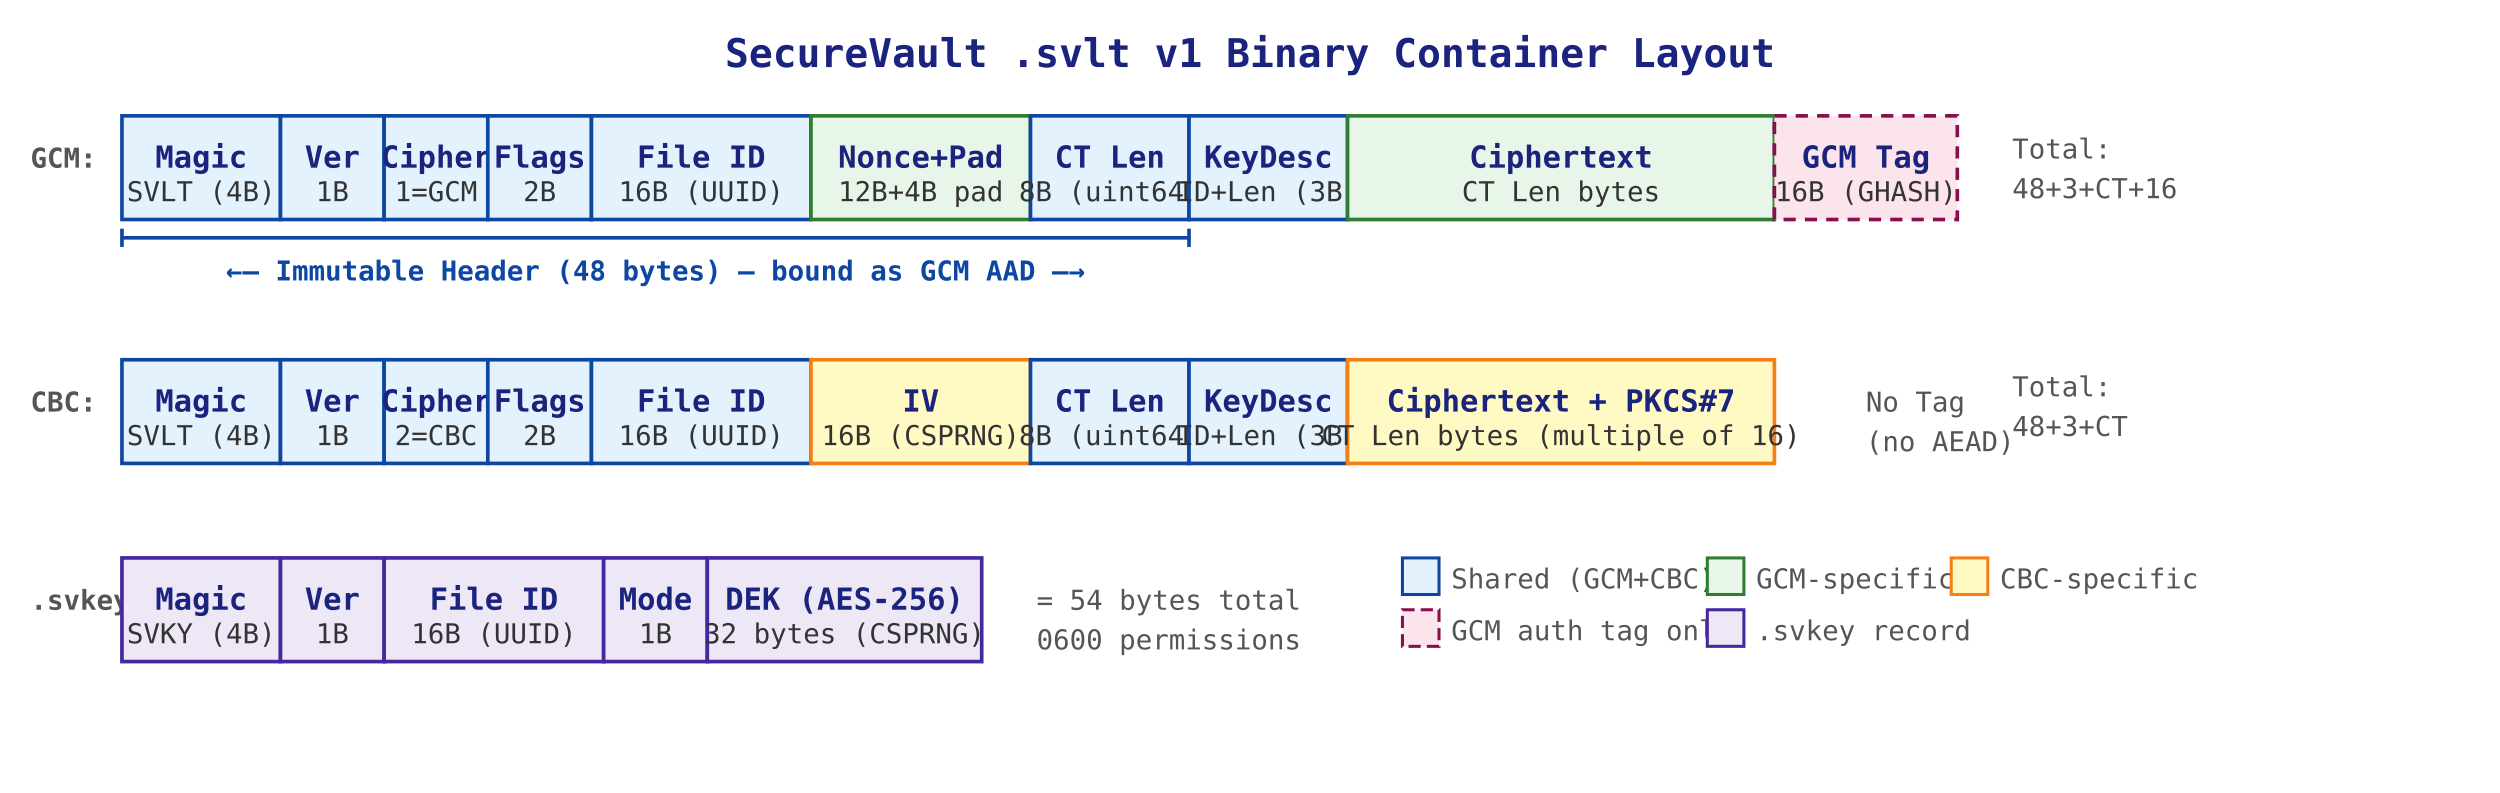
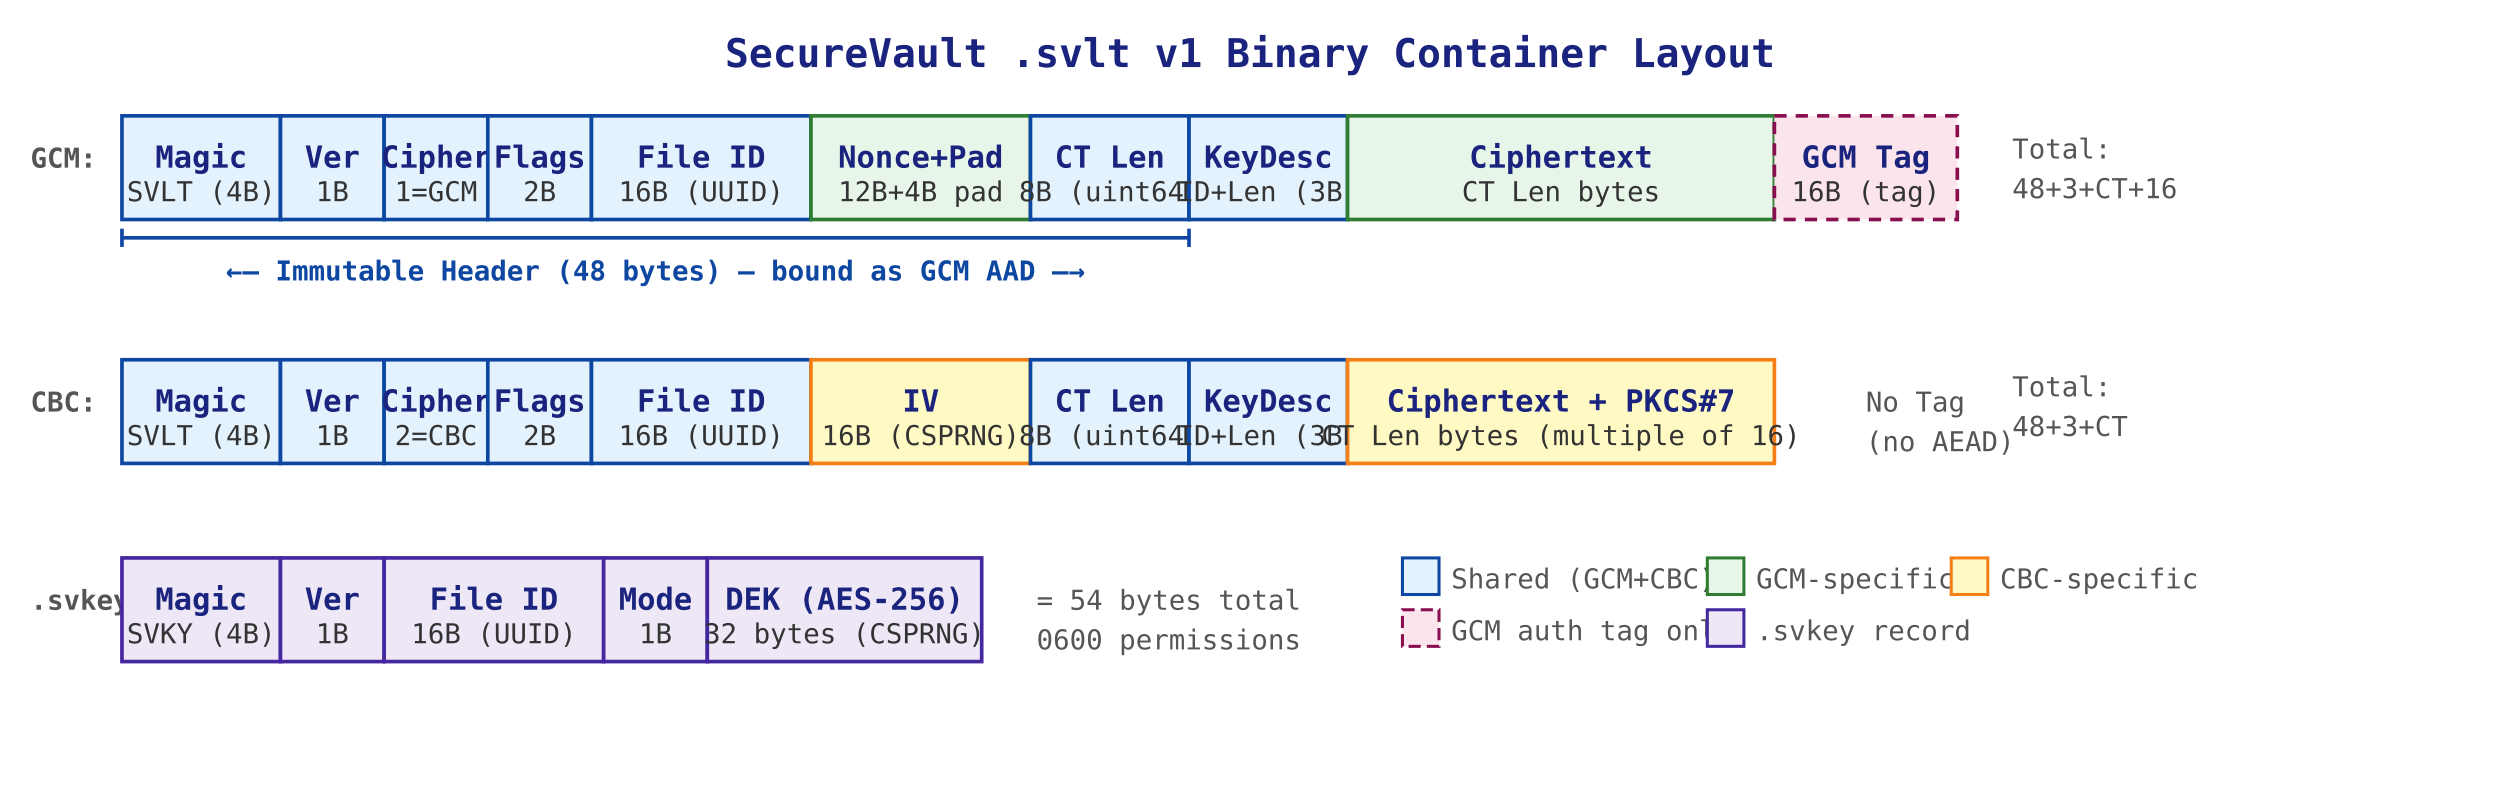
<svg xmlns="http://www.w3.org/2000/svg" width="820" height="260" font-family="monospace,DejaVu Sans Mono,Courier New">
  <style>
    .label { font-size:10px; fill:#1a237e; font-weight:bold; text-anchor:middle; }
    .bytes { font-size:9px; fill:#333; text-anchor:middle; }
    .note  { font-size:9px; fill:#555; }
    .gcm   { fill:#e8f5e9; stroke:#2e7d32; stroke-width:1.2; }
    .cbc   { fill:#fff9c4; stroke:#f57f17; stroke-width:1.2; }
    .shared { fill:#e3f2fd; stroke:#0d47a1; stroke-width:1.2; }
    .optional { fill:#fce4ec; stroke:#880e4f; stroke-width:1.2; stroke-dasharray:4,3; }
  </style>
  <text x="410" y="22" text-anchor="middle" font-size="13" font-weight="bold" fill="#1a237e">SecureVault .svlt v1 Binary Container Layout</text>
  <text x="10" y="55" class="note" font-weight="bold">GCM:</text>
  <rect x="40" y="38" width="52" height="34" class="shared" />
  <text x="66" y="55" class="label">Magic</text>
  <text x="66" y="66" class="bytes">SVLT (4B)</text>
  <rect x="92" y="38" width="34" height="34" class="shared" />
  <text x="109" y="55" class="label">Ver</text>
  <text x="109" y="66" class="bytes">1B</text>
  <rect x="126" y="38" width="34" height="34" class="shared" />
  <text x="143" y="55" class="label">Cipher</text>
  <text x="143" y="66" class="bytes">1=GCM</text>
  <rect x="160" y="38" width="34" height="34" class="shared" />
  <text x="177" y="55" class="label">Flags</text>
  <text x="177" y="66" class="bytes">2B</text>
  <rect x="194" y="38" width="72" height="34" class="shared" />
  <text x="230" y="55" class="label">File ID</text>
  <text x="230" y="66" class="bytes">16B (UUID)</text>
  <rect x="266" y="38" width="72" height="34" class="gcm" />
  <text x="302" y="55" class="label">Nonce+Pad</text>
  <text x="302" y="66" class="bytes">12B+4B pad</text>
  <rect x="338" y="38" width="52" height="34" class="shared" />
  <text x="364" y="55" class="label">CT Len</text>
  <text x="364" y="66" class="bytes">8B (uint64)</text>
  <rect x="390" y="38" width="52" height="34" class="shared" />
  <text x="416" y="55" class="label">KeyDesc</text>
  <text x="416" y="66" class="bytes">ID+Len (3B)</text>
  <rect x="442" y="38" width="140" height="34" class="gcm" />
  <text x="512" y="55" class="label">Ciphertext</text>
  <text x="512" y="66" class="bytes">CT Len bytes</text>
  <rect x="582" y="38" width="60" height="34" class="optional" />
  <text x="612" y="55" class="label">GCM Tag</text>
-   <text x="612" y="66" class="bytes">16B (GHASH)</text>
+   <text x="612" y="66" class="bytes">16B (tag)</text>
  <text x="660" y="52" class="note">Total:</text>
  <text x="660" y="65" class="note">48+3+CT+16</text>
  <line x1="40" y1="78" x2="390" y2="78" stroke="#0d47a1" stroke-width="1.2" />
  <line x1="40" y1="75" x2="40" y2="81" stroke="#0d47a1" stroke-width="1.2" />
  <line x1="390" y1="75" x2="390" y2="81" stroke="#0d47a1" stroke-width="1.2" />
  <text x="215" y="92" text-anchor="middle" font-size="9" fill="#0d47a1" font-weight="bold">←— Immutable Header (48 bytes) — bound as GCM AAD —→</text>
  <text x="10" y="135" class="note" font-weight="bold">CBC:</text>
  <rect x="40" y="118" width="52" height="34" class="shared" />
  <text x="66" y="135" class="label">Magic</text>
  <text x="66" y="146" class="bytes">SVLT (4B)</text>
  <rect x="92" y="118" width="34" height="34" class="shared" />
  <text x="109" y="135" class="label">Ver</text>
  <text x="109" y="146" class="bytes">1B</text>
  <rect x="126" y="118" width="34" height="34" class="shared" />
  <text x="143" y="135" class="label">Cipher</text>
  <text x="143" y="146" class="bytes">2=CBC</text>
  <rect x="160" y="118" width="34" height="34" class="shared" />
  <text x="177" y="135" class="label">Flags</text>
  <text x="177" y="146" class="bytes">2B</text>
  <rect x="194" y="118" width="72" height="34" class="shared" />
  <text x="230" y="135" class="label">File ID</text>
  <text x="230" y="146" class="bytes">16B (UUID)</text>
  <rect x="266" y="118" width="72" height="34" class="cbc" />
  <text x="302" y="135" class="label">IV</text>
  <text x="302" y="146" class="bytes">16B (CSPRNG)</text>
  <rect x="338" y="118" width="52" height="34" class="shared" />
  <text x="364" y="135" class="label">CT Len</text>
  <text x="364" y="146" class="bytes">8B (uint64)</text>
  <rect x="390" y="118" width="52" height="34" class="shared" />
  <text x="416" y="135" class="label">KeyDesc</text>
  <text x="416" y="146" class="bytes">ID+Len (3B)</text>
  <rect x="442" y="118" width="140" height="34" class="cbc" />
  <text x="512" y="135" class="label">Ciphertext + PKCS#7</text>
  <text x="512" y="146" class="bytes">CT Len bytes (multiple of 16)</text>
  <text x="612" y="135" class="note" fill="#880e4f">No Tag</text>
  <text x="612" y="148" class="note" fill="#880e4f">(no AEAD)</text>
  <text x="660" y="130" class="note">Total:</text>
  <text x="660" y="143" class="note">48+3+CT</text>
  <text x="10" y="200" class="note" font-weight="bold">.svkey:</text>
  <rect x="40" y="183" width="52" height="34" fill="#ede7f6" stroke="#4527a0" stroke-width="1.2" />
  <text x="66" y="200" class="label">Magic</text>
  <text x="66" y="211" class="bytes">SVKY (4B)</text>
  <rect x="92" y="183" width="34" height="34" fill="#ede7f6" stroke="#4527a0" stroke-width="1.2" />
  <text x="109" y="200" class="label">Ver</text>
  <text x="109" y="211" class="bytes">1B</text>
  <rect x="126" y="183" width="72" height="34" fill="#ede7f6" stroke="#4527a0" stroke-width="1.2" />
  <text x="162" y="200" class="label">File ID</text>
  <text x="162" y="211" class="bytes">16B (UUID)</text>
  <rect x="198" y="183" width="34" height="34" fill="#ede7f6" stroke="#4527a0" stroke-width="1.2" />
  <text x="215" y="200" class="label">Mode</text>
  <text x="215" y="211" class="bytes">1B</text>
  <rect x="232" y="183" width="90" height="34" fill="#ede7f6" stroke="#4527a0" stroke-width="1.2" />
  <text x="277" y="200" class="label">DEK (AES-256)</text>
  <text x="277" y="211" class="bytes">32 bytes (CSPRNG)</text>
  <text x="340" y="200" class="note">= 54 bytes total</text>
  <text x="340" y="213" class="note">0600 permissions</text>
  <rect x="460" y="183" width="12" height="12" fill="#e3f2fd" stroke="#0d47a1" stroke-width="1" />
  <text x="476" y="193" class="note">Shared (GCM+CBC)</text>
  <rect x="560" y="183" width="12" height="12" fill="#e8f5e9" stroke="#2e7d32" stroke-width="1" />
  <text x="576" y="193" class="note">GCM-specific</text>
  <rect x="640" y="183" width="12" height="12" fill="#fff9c4" stroke="#f57f17" stroke-width="1" />
  <text x="656" y="193" class="note">CBC-specific</text>
  <rect x="460" y="200" width="12" height="12" fill="#fce4ec" stroke="#880e4f" stroke-width="1" stroke-dasharray="4,2" />
  <text x="476" y="210" class="note">GCM auth tag only</text>
  <rect x="560" y="200" width="12" height="12" fill="#ede7f6" stroke="#4527a0" stroke-width="1" />
  <text x="576" y="210" class="note">.svkey record</text>
</svg>
